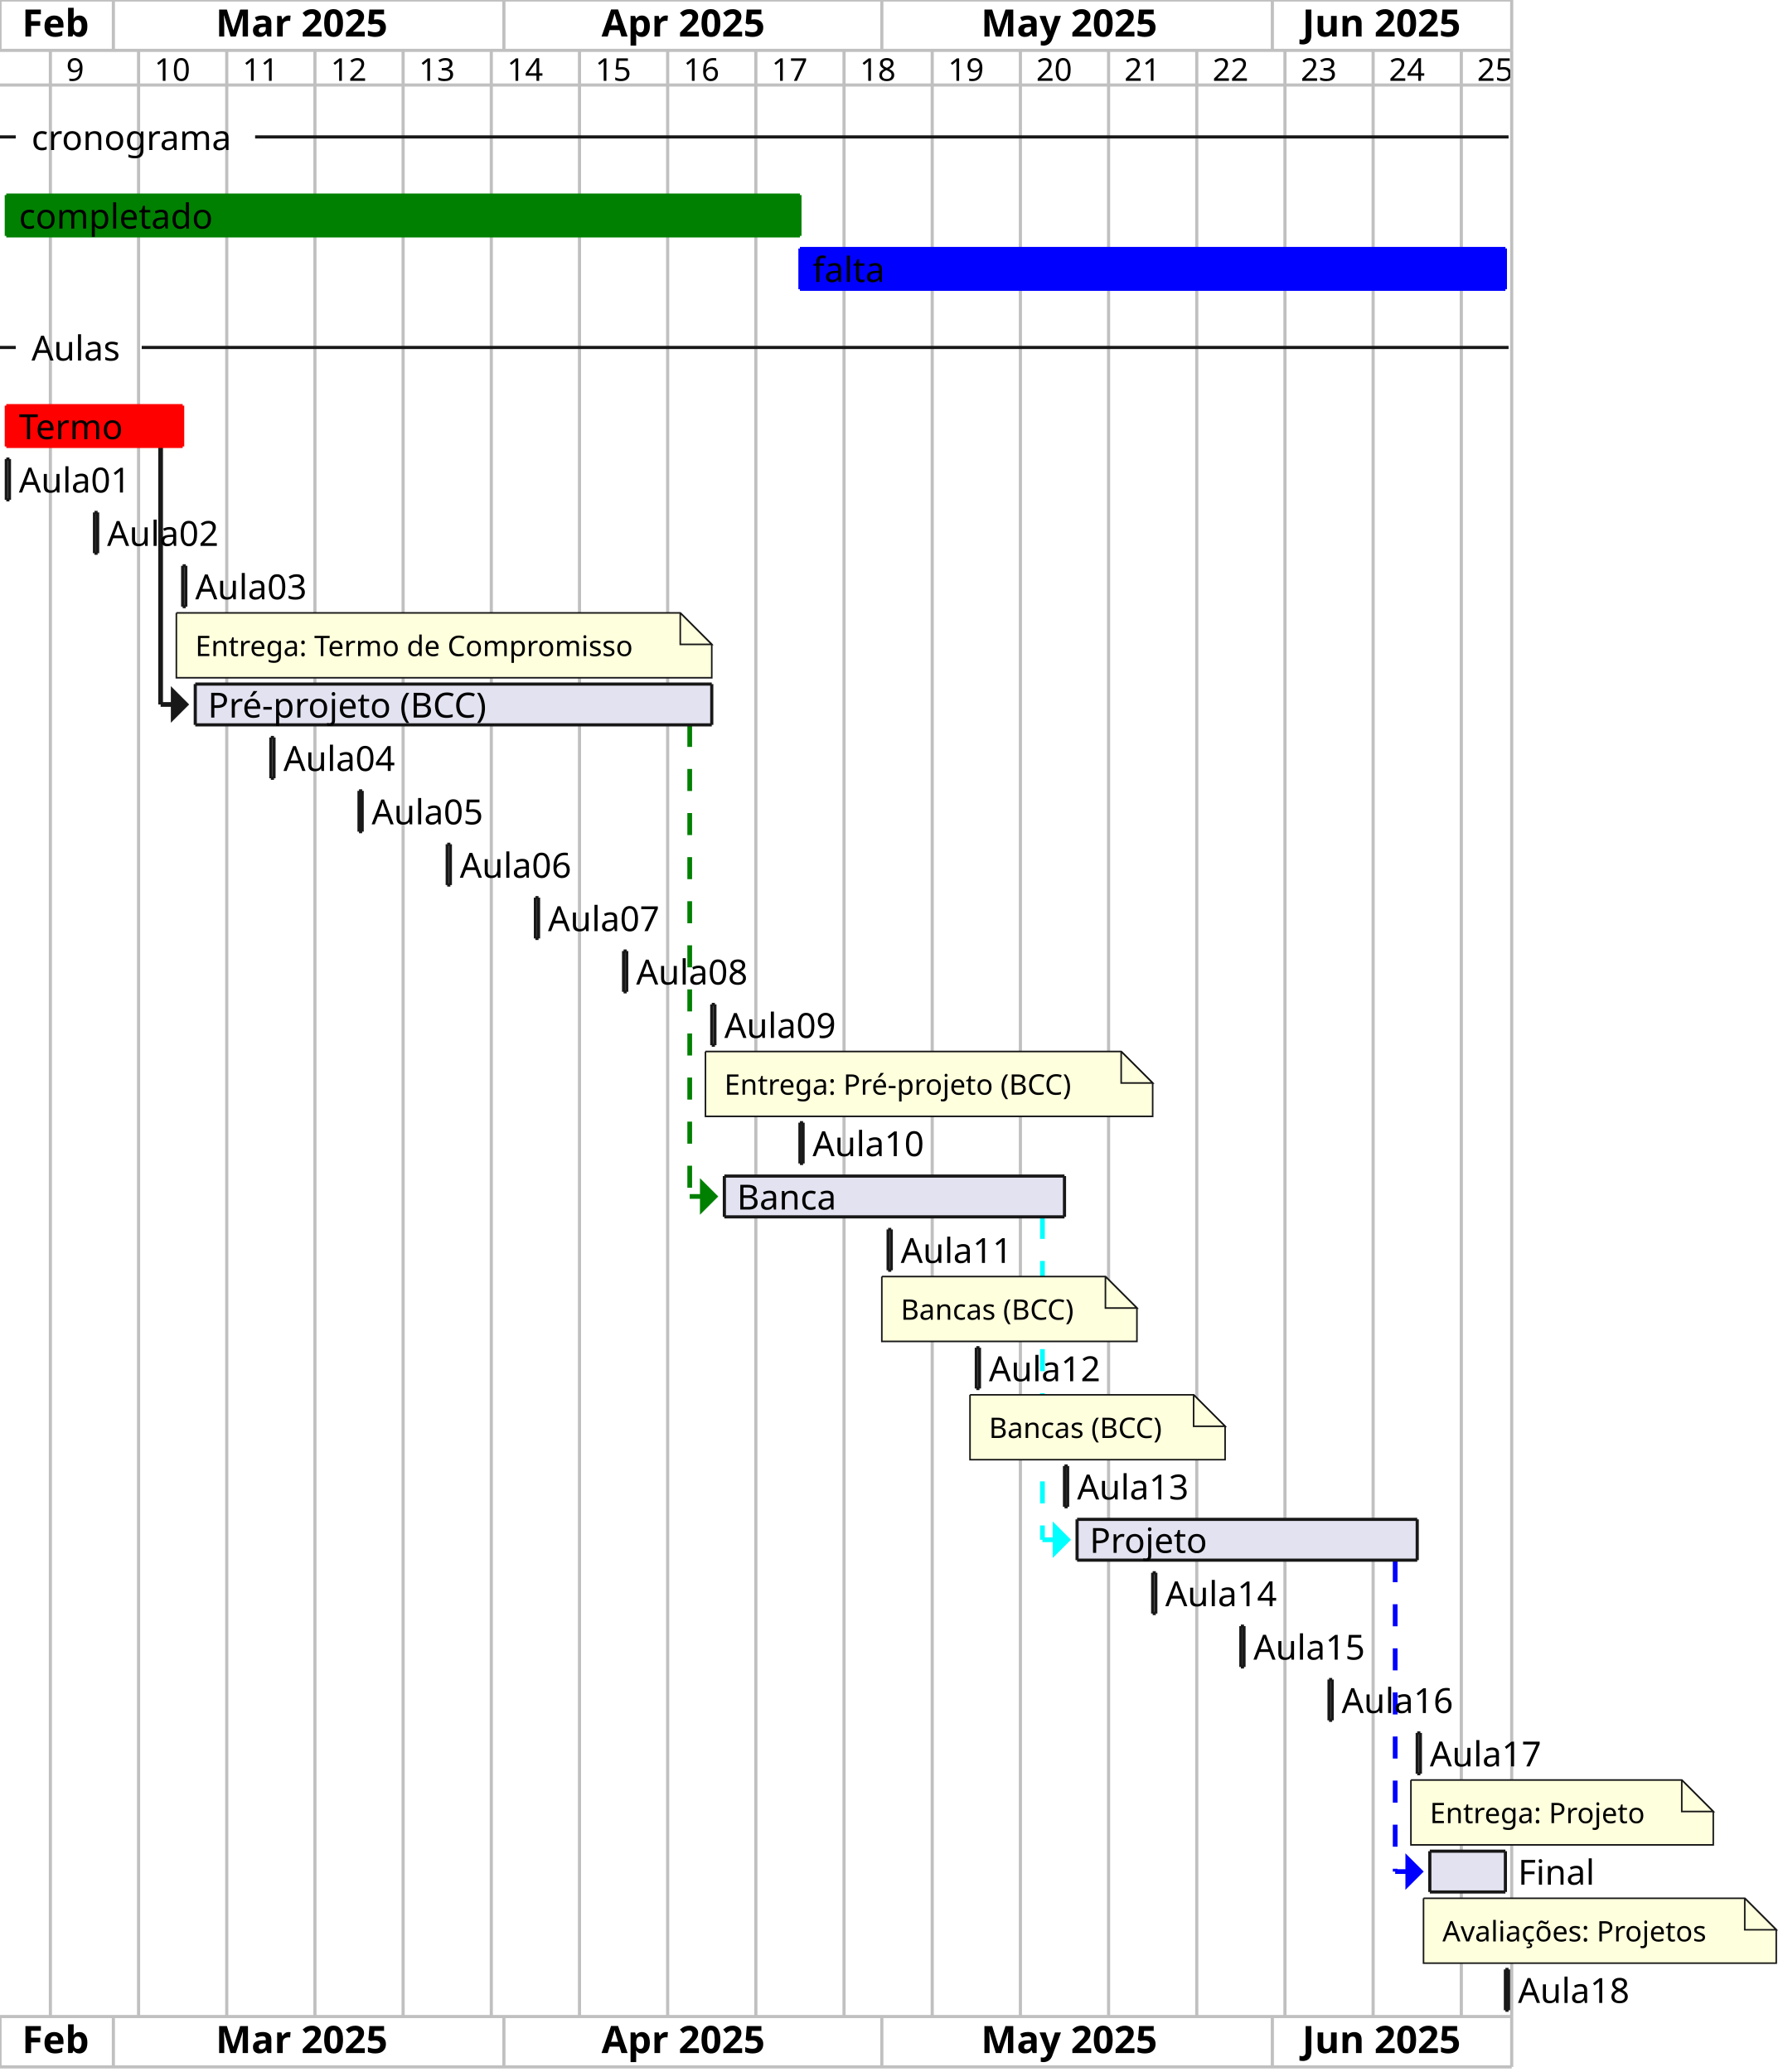
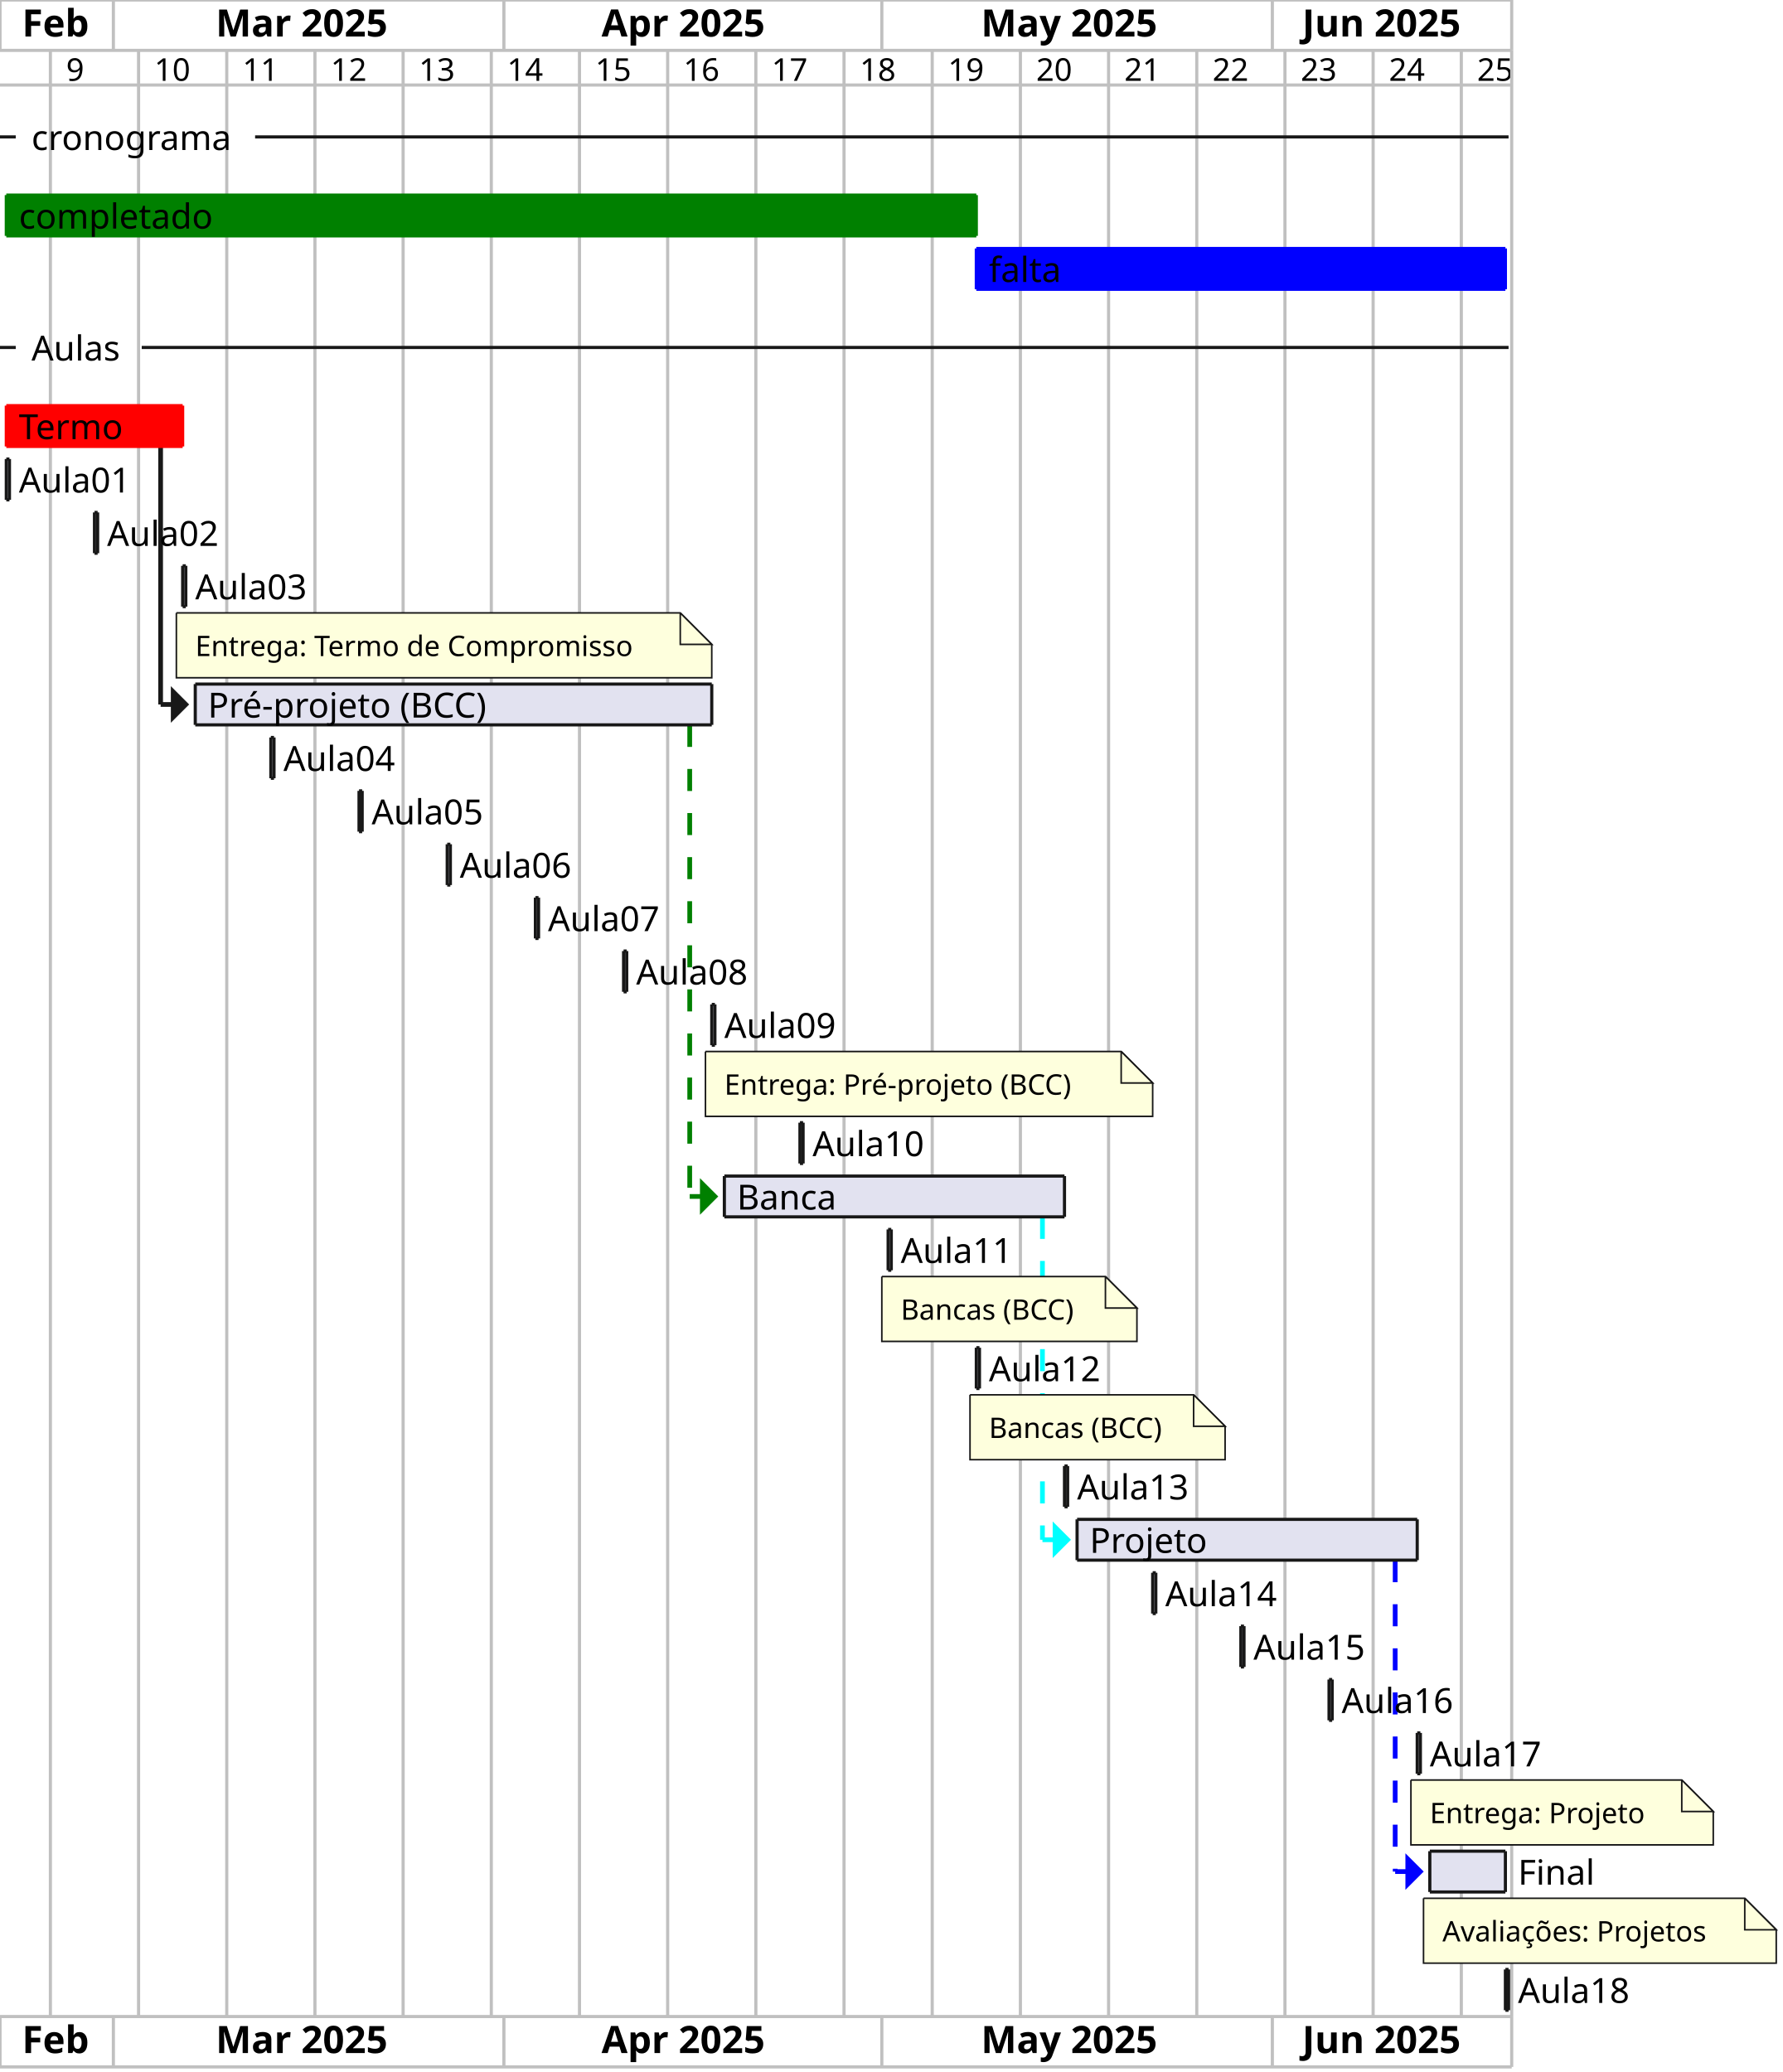
<svg xmlns="http://www.w3.org/2000/svg" contentStyleType="text/css" height="658px" preserveAspectRatio="none" style="width:566px;height:658px;background:#FFFFFF;" version="1.1" viewBox="0 0 566 658" width="566px" zoomAndPan="magnify">
  <defs />
  <g>
    <text fill="#000000" font-family="sans-serif" font-size="10" lengthAdjust="spacing" textLength="6" x="21" y="25.668">9</text>
    <text fill="#000000" font-family="sans-serif" font-size="10" lengthAdjust="spacing" textLength="12" x="49" y="25.668">10</text>
    <text fill="#000000" font-family="sans-serif" font-size="10" lengthAdjust="spacing" textLength="12" x="77" y="25.668">11</text>
    <text fill="#000000" font-family="sans-serif" font-size="10" lengthAdjust="spacing" textLength="12" x="105" y="25.668">12</text>
    <text fill="#000000" font-family="sans-serif" font-size="10" lengthAdjust="spacing" textLength="12" x="133" y="25.668">13</text>
    <text fill="#000000" font-family="sans-serif" font-size="10" lengthAdjust="spacing" textLength="12" x="161" y="25.668">14</text>
    <text fill="#000000" font-family="sans-serif" font-size="10" lengthAdjust="spacing" textLength="12" x="189" y="25.668">15</text>
    <text fill="#000000" font-family="sans-serif" font-size="10" lengthAdjust="spacing" textLength="12" x="217" y="25.668">16</text>
    <text fill="#000000" font-family="sans-serif" font-size="10" lengthAdjust="spacing" textLength="12" x="245" y="25.668">17</text>
    <text fill="#000000" font-family="sans-serif" font-size="10" lengthAdjust="spacing" textLength="12" x="273" y="25.668">18</text>
    <text fill="#000000" font-family="sans-serif" font-size="10" lengthAdjust="spacing" textLength="12" x="301" y="25.668">19</text>
    <text fill="#000000" font-family="sans-serif" font-size="10" lengthAdjust="spacing" textLength="12" x="329" y="25.668">20</text>
    <text fill="#000000" font-family="sans-serif" font-size="10" lengthAdjust="spacing" textLength="12" x="357" y="25.668">21</text>
    <text fill="#000000" font-family="sans-serif" font-size="10" lengthAdjust="spacing" textLength="12" x="385" y="25.668">22</text>
    <text fill="#000000" font-family="sans-serif" font-size="10" lengthAdjust="spacing" textLength="12" x="413" y="25.668">23</text>
    <text fill="#000000" font-family="sans-serif" font-size="10" lengthAdjust="spacing" textLength="12" x="441" y="25.668">24</text>
    <text fill="#000000" font-family="sans-serif" font-size="10" lengthAdjust="spacing" textLength="12" x="469" y="25.668">25</text>
    <line style="stroke:#C0C0C0;stroke-width:1.0;" x1="16" x2="16" y1="16" y2="640.385" />
    <line style="stroke:#C0C0C0;stroke-width:1.0;" x1="44" x2="44" y1="16" y2="640.385" />
    <line style="stroke:#C0C0C0;stroke-width:1.0;" x1="72" x2="72" y1="16" y2="640.385" />
    <line style="stroke:#C0C0C0;stroke-width:1.0;" x1="100" x2="100" y1="16" y2="640.385" />
    <line style="stroke:#C0C0C0;stroke-width:1.0;" x1="128" x2="128" y1="16" y2="640.385" />
    <line style="stroke:#C0C0C0;stroke-width:1.0;" x1="156" x2="156" y1="16" y2="640.385" />
    <line style="stroke:#C0C0C0;stroke-width:1.0;" x1="184" x2="184" y1="16" y2="640.385" />
    <line style="stroke:#C0C0C0;stroke-width:1.0;" x1="212" x2="212" y1="16" y2="640.385" />
    <line style="stroke:#C0C0C0;stroke-width:1.0;" x1="240" x2="240" y1="16" y2="640.385" />
    <line style="stroke:#C0C0C0;stroke-width:1.0;" x1="268" x2="268" y1="16" y2="640.385" />
    <line style="stroke:#C0C0C0;stroke-width:1.0;" x1="296" x2="296" y1="16" y2="640.385" />
    <line style="stroke:#C0C0C0;stroke-width:1.0;" x1="324" x2="324" y1="16" y2="640.385" />
    <line style="stroke:#C0C0C0;stroke-width:1.0;" x1="352" x2="352" y1="16" y2="640.385" />
    <line style="stroke:#C0C0C0;stroke-width:1.0;" x1="380" x2="380" y1="16" y2="640.385" />
    <line style="stroke:#C0C0C0;stroke-width:1.0;" x1="408" x2="408" y1="16" y2="640.385" />
    <line style="stroke:#C0C0C0;stroke-width:1.0;" x1="436" x2="436" y1="16" y2="640.385" />
    <line style="stroke:#C0C0C0;stroke-width:1.0;" x1="464" x2="464" y1="16" y2="640.385" />
    <line style="stroke:#C0C0C0;stroke-width:1.0;" x1="480" x2="480" y1="16" y2="640.385" />
    <line style="stroke:#C0C0C0;stroke-width:1.0;" x1="0" x2="0" y1="0" y2="16" />
    <line style="stroke:#C0C0C0;stroke-width:1.0;" x1="36" x2="36" y1="0" y2="16" />
    <text fill="#000000" font-family="sans-serif" font-size="12" font-weight="bold" lengthAdjust="spacing" textLength="22" x="7" y="11.602">Feb</text>
    <line style="stroke:#C0C0C0;stroke-width:1.0;" x1="160" x2="160" y1="0" y2="16" />
    <text fill="#000000" font-family="sans-serif" font-size="12" font-weight="bold" lengthAdjust="spacing" textLength="59" x="68.5" y="11.602">Mar 2025</text>
    <line style="stroke:#C0C0C0;stroke-width:1.0;" x1="280" x2="280" y1="0" y2="16" />
    <text fill="#000000" font-family="sans-serif" font-size="12" font-weight="bold" lengthAdjust="spacing" textLength="58" x="191" y="11.602">Apr 2025</text>
    <line style="stroke:#C0C0C0;stroke-width:1.0;" x1="404" x2="404" y1="0" y2="16" />
    <text fill="#000000" font-family="sans-serif" font-size="12" font-weight="bold" lengthAdjust="spacing" textLength="61" x="311.5" y="11.602">May 2025</text>
    <line style="stroke:#C0C0C0;stroke-width:1.0;" x1="480" x2="480" y1="0" y2="16" />
    <text fill="#000000" font-family="sans-serif" font-size="12" font-weight="bold" lengthAdjust="spacing" textLength="57" x="413.5" y="11.602">Jun 2025</text>
    <line style="stroke:#C0C0C0;stroke-width:1.0;" x1="0" x2="480" y1="0" y2="0" />
    <line style="stroke:#C0C0C0;stroke-width:1.0;" x1="0" x2="480" y1="16" y2="16" />
    <line style="stroke:#C0C0C0;stroke-width:1.0;" x1="0" x2="480" y1="27" y2="27" />
    <line style="stroke:#181818;stroke-width:1.5;" x1="51" x2="51" y1="141.775" y2="223.718" />
    <line style="stroke:#181818;stroke-width:1.5;" x1="51" x2="59" y1="223.718" y2="223.718" />
    <polygon fill="#181818" points="55,219.718,55,223.718,55,227.718,59,223.718" style="stroke:#181818;stroke-width:1.5;" />
    <line style="stroke:#008000;stroke-width:1.5;stroke-dasharray:7.0,7.0;" x1="219" x2="219" y1="230.195" y2="379.958" />
    <line style="stroke:#008000;stroke-width:1.5;stroke-dasharray:7.0,7.0;" x1="219" x2="227" y1="379.958" y2="379.958" />
    <polygon fill="#008000" points="223,375.958,223,379.958,223,383.958,227,379.958" style="stroke:#008000;stroke-width:1.5;" />
    <line style="stroke:#00FFFF;stroke-width:1.5;stroke-dasharray:7.0,7.0;" x1="331" x2="331" y1="386.435" y2="488.978" />
    <line style="stroke:#00FFFF;stroke-width:1.5;stroke-dasharray:7.0,7.0;" x1="331" x2="339" y1="488.978" y2="488.978" />
    <polygon fill="#00FFFF" points="335,484.978,335,488.978,335,492.978,339,488.978" style="stroke:#00FFFF;stroke-width:1.5;" />
    <line style="stroke:#0000FF;stroke-width:1.5;stroke-dasharray:7.0,7.0;" x1="443" x2="443" y1="495.455" y2="594.352" />
    <line style="stroke:#0000FF;stroke-width:1.5;stroke-dasharray:7.0,7.0;" x1="443" x2="451" y1="594.352" y2="594.352" />
    <polygon fill="#0000FF" points="447,590.352,447,594.352,447,598.352,451,594.352" style="stroke:#0000FF;stroke-width:1.5;" />
    <line style="stroke:#181818;stroke-width:1.0;" x1="0" x2="5" y1="43.477" y2="43.477" />
    <line style="stroke:#181818;stroke-width:1.0;" x1="81" x2="479" y1="43.477" y2="43.477" />
-     <rect fill="#008000" height="12.955" style="stroke:none;stroke-width:1.0;" width="252" x="2" y="61.955" />
-     <line style="stroke:#008000;stroke-width:1.0;" x1="2" x2="254" y1="61.955" y2="61.955" />
-     <line style="stroke:#008000;stroke-width:1.0;" x1="2" x2="254" y1="74.91" y2="74.91" />
+     <rect fill="#008000" height="12.955" style="stroke:none;stroke-width:1.0;" width="308" x="2" y="61.955" />
+     <line style="stroke:#008000;stroke-width:1.0;" x1="2" x2="310" y1="61.955" y2="61.955" />
+     <line style="stroke:#008000;stroke-width:1.0;" x1="2" x2="310" y1="74.91" y2="74.91" />
    <line style="stroke:#008000;stroke-width:1.0;" x1="2" x2="2" y1="61.955" y2="74.91" />
-     <line style="stroke:#008000;stroke-width:1.0;" x1="254" x2="254" y1="61.955" y2="74.91" />
-     <rect fill="#0000FF" height="12.955" style="stroke:none;stroke-width:1.0;" width="224" x="254" y="78.91" />
-     <line style="stroke:#0000FF;stroke-width:1.0;" x1="254" x2="478" y1="78.91" y2="78.91" />
-     <line style="stroke:#0000FF;stroke-width:1.0;" x1="254" x2="478" y1="91.865" y2="91.865" />
-     <line style="stroke:#0000FF;stroke-width:1.0;" x1="254" x2="254" y1="78.91" y2="91.865" />
+     <line style="stroke:#008000;stroke-width:1.0;" x1="310" x2="310" y1="61.955" y2="74.91" />
+     <rect fill="#0000FF" height="12.955" style="stroke:none;stroke-width:1.0;" width="168" x="310" y="78.91" />
+     <line style="stroke:#0000FF;stroke-width:1.0;" x1="310" x2="478" y1="78.91" y2="78.91" />
+     <line style="stroke:#0000FF;stroke-width:1.0;" x1="310" x2="478" y1="91.865" y2="91.865" />
+     <line style="stroke:#0000FF;stroke-width:1.0;" x1="310" x2="310" y1="78.91" y2="91.865" />
    <line style="stroke:#0000FF;stroke-width:1.0;" x1="478" x2="478" y1="78.91" y2="91.865" />
    <line style="stroke:#181818;stroke-width:1.0;" x1="0" x2="5" y1="110.343" y2="110.343" />
    <line style="stroke:#181818;stroke-width:1.0;" x1="45" x2="479" y1="110.343" y2="110.343" />
    <rect fill="#FF0000" height="12.955" style="stroke:none;stroke-width:1.0;" width="56" x="2" y="128.82" />
    <line style="stroke:#FF0000;stroke-width:1.0;" x1="2" x2="58" y1="128.82" y2="128.82" />
    <line style="stroke:#FF0000;stroke-width:1.0;" x1="2" x2="58" y1="141.775" y2="141.775" />
    <line style="stroke:#FF0000;stroke-width:1.0;" x1="2" x2="2" y1="128.82" y2="141.775" />
    <line style="stroke:#FF0000;stroke-width:1.0;" x1="58" x2="58" y1="128.82" y2="141.775" />
    <rect fill="#E2E2F0" height="12.955" style="stroke:none;stroke-width:1.0;" width="1" x="2" y="145.775" />
    <line style="stroke:#181818;stroke-width:1.0;" x1="2" x2="3" y1="145.775" y2="145.775" />
    <line style="stroke:#181818;stroke-width:1.0;" x1="2" x2="3" y1="158.731" y2="158.731" />
    <line style="stroke:#181818;stroke-width:1.0;" x1="2" x2="2" y1="145.775" y2="158.731" />
    <line style="stroke:#181818;stroke-width:1.0;" x1="3" x2="3" y1="145.775" y2="158.731" />
    <rect fill="#E2E2F0" height="12.955" style="stroke:none;stroke-width:1.0;" width="1" x="30" y="162.731" />
    <line style="stroke:#181818;stroke-width:1.0;" x1="30" x2="31" y1="162.731" y2="162.731" />
    <line style="stroke:#181818;stroke-width:1.0;" x1="30" x2="31" y1="175.685" y2="175.685" />
    <line style="stroke:#181818;stroke-width:1.0;" x1="30" x2="30" y1="162.731" y2="175.685" />
    <line style="stroke:#181818;stroke-width:1.0;" x1="31" x2="31" y1="162.731" y2="175.685" />
    <path d="M56,194.641 L56,215.24 L226,215.24 L226,204.641 L216,194.641 L56,194.641 " fill="#FEFFDD" style="stroke:#181818;stroke-width:0.5;" />
    <path d="M216,194.641 L216,204.641 L226,204.641 L216,194.641 " fill="#FEFFDD" style="stroke:#181818;stroke-width:0.5;" />
    <text fill="#000000" font-family="sans-serif" font-size="9" lengthAdjust="spacing" textLength="149" x="62" y="208.342">Entrega: Termo de Compromisso</text>
    <rect fill="#E2E2F0" height="12.955" style="stroke:none;stroke-width:1.0;" width="1" x="58" y="179.685" />
    <line style="stroke:#181818;stroke-width:1.0;" x1="58" x2="59" y1="179.685" y2="179.685" />
    <line style="stroke:#181818;stroke-width:1.0;" x1="58" x2="59" y1="192.641" y2="192.641" />
    <line style="stroke:#181818;stroke-width:1.0;" x1="58" x2="58" y1="179.685" y2="192.641" />
    <line style="stroke:#181818;stroke-width:1.0;" x1="59" x2="59" y1="179.685" y2="192.641" />
    <rect fill="#E2E2F0" height="12.955" style="stroke:none;stroke-width:1.0;" width="164" x="62" y="217.24" />
    <line style="stroke:#181818;stroke-width:1.0;" x1="62" x2="226" y1="217.24" y2="217.24" />
    <line style="stroke:#181818;stroke-width:1.0;" x1="62" x2="226" y1="230.195" y2="230.195" />
    <line style="stroke:#181818;stroke-width:1.0;" x1="62" x2="62" y1="217.24" y2="230.195" />
    <line style="stroke:#181818;stroke-width:1.0;" x1="226" x2="226" y1="217.24" y2="230.195" />
    <rect fill="#E2E2F0" height="12.955" style="stroke:none;stroke-width:1.0;" width="1" x="86" y="234.195" />
    <line style="stroke:#181818;stroke-width:1.0;" x1="86" x2="87" y1="234.195" y2="234.195" />
    <line style="stroke:#181818;stroke-width:1.0;" x1="86" x2="87" y1="247.15" y2="247.15" />
    <line style="stroke:#181818;stroke-width:1.0;" x1="86" x2="86" y1="234.195" y2="247.15" />
    <line style="stroke:#181818;stroke-width:1.0;" x1="87" x2="87" y1="234.195" y2="247.15" />
    <rect fill="#E2E2F0" height="12.955" style="stroke:none;stroke-width:1.0;" width="1" x="114" y="251.15" />
    <line style="stroke:#181818;stroke-width:1.0;" x1="114" x2="115" y1="251.15" y2="251.15" />
    <line style="stroke:#181818;stroke-width:1.0;" x1="114" x2="115" y1="264.106" y2="264.106" />
    <line style="stroke:#181818;stroke-width:1.0;" x1="114" x2="114" y1="251.15" y2="264.106" />
    <line style="stroke:#181818;stroke-width:1.0;" x1="115" x2="115" y1="251.15" y2="264.106" />
    <rect fill="#E2E2F0" height="12.955" style="stroke:none;stroke-width:1.0;" width="1" x="142" y="268.106" />
    <line style="stroke:#181818;stroke-width:1.0;" x1="142" x2="143" y1="268.106" y2="268.106" />
    <line style="stroke:#181818;stroke-width:1.0;" x1="142" x2="143" y1="281.06" y2="281.06" />
    <line style="stroke:#181818;stroke-width:1.0;" x1="142" x2="142" y1="268.106" y2="281.06" />
    <line style="stroke:#181818;stroke-width:1.0;" x1="143" x2="143" y1="268.106" y2="281.06" />
    <rect fill="#E2E2F0" height="12.955" style="stroke:none;stroke-width:1.0;" width="1" x="170" y="285.06" />
    <line style="stroke:#181818;stroke-width:1.0;" x1="170" x2="171" y1="285.06" y2="285.06" />
    <line style="stroke:#181818;stroke-width:1.0;" x1="170" x2="171" y1="298.016" y2="298.016" />
    <line style="stroke:#181818;stroke-width:1.0;" x1="170" x2="170" y1="285.06" y2="298.016" />
    <line style="stroke:#181818;stroke-width:1.0;" x1="171" x2="171" y1="285.06" y2="298.016" />
    <rect fill="#E2E2F0" height="12.955" style="stroke:none;stroke-width:1.0;" width="1" x="198" y="302.016" />
    <line style="stroke:#181818;stroke-width:1.0;" x1="198" x2="199" y1="302.016" y2="302.016" />
    <line style="stroke:#181818;stroke-width:1.0;" x1="198" x2="199" y1="314.971" y2="314.971" />
    <line style="stroke:#181818;stroke-width:1.0;" x1="198" x2="198" y1="302.016" y2="314.971" />
    <line style="stroke:#181818;stroke-width:1.0;" x1="199" x2="199" y1="302.016" y2="314.971" />
    <path d="M224,333.926 L224,354.525 L366,354.525 L366,343.926 L356,333.926 L224,333.926 " fill="#FEFFDD" style="stroke:#181818;stroke-width:0.5;" />
    <path d="M356,333.926 L356,343.926 L366,343.926 L356,333.926 " fill="#FEFFDD" style="stroke:#181818;stroke-width:0.5;" />
    <text fill="#000000" font-family="sans-serif" font-size="9" lengthAdjust="spacing" textLength="118" x="230" y="347.627">Entrega: Pré-projeto (BCC)</text>
    <rect fill="#E2E2F0" height="12.955" style="stroke:none;stroke-width:1.0;" width="1" x="226" y="318.971" />
    <line style="stroke:#181818;stroke-width:1.0;" x1="226" x2="227" y1="318.971" y2="318.971" />
    <line style="stroke:#181818;stroke-width:1.0;" x1="226" x2="227" y1="331.926" y2="331.926" />
    <line style="stroke:#181818;stroke-width:1.0;" x1="226" x2="226" y1="318.971" y2="331.926" />
    <line style="stroke:#181818;stroke-width:1.0;" x1="227" x2="227" y1="318.971" y2="331.926" />
    <rect fill="#E2E2F0" height="12.955" style="stroke:none;stroke-width:1.0;" width="1" x="254" y="356.525" />
    <line style="stroke:#181818;stroke-width:1.0;" x1="254" x2="255" y1="356.525" y2="356.525" />
    <line style="stroke:#181818;stroke-width:1.0;" x1="254" x2="255" y1="369.481" y2="369.481" />
    <line style="stroke:#181818;stroke-width:1.0;" x1="254" x2="254" y1="356.525" y2="369.481" />
    <line style="stroke:#181818;stroke-width:1.0;" x1="255" x2="255" y1="356.525" y2="369.481" />
    <rect fill="#E2E2F0" height="12.955" style="stroke:none;stroke-width:1.0;" width="108" x="230" y="373.481" />
    <line style="stroke:#181818;stroke-width:1.0;" x1="230" x2="338" y1="373.481" y2="373.481" />
    <line style="stroke:#181818;stroke-width:1.0;" x1="230" x2="338" y1="386.435" y2="386.435" />
    <line style="stroke:#181818;stroke-width:1.0;" x1="230" x2="230" y1="373.481" y2="386.435" />
    <line style="stroke:#181818;stroke-width:1.0;" x1="338" x2="338" y1="373.481" y2="386.435" />
    <path d="M280,405.391 L280,425.99 L361,425.99 L361,415.391 L351,405.391 L280,405.391 " fill="#FEFFDD" style="stroke:#181818;stroke-width:0.5;" />
    <path d="M351,405.391 L351,415.391 L361,415.391 L351,405.391 " fill="#FEFFDD" style="stroke:#181818;stroke-width:0.5;" />
    <text fill="#000000" font-family="sans-serif" font-size="9" lengthAdjust="spacing" textLength="57" x="286" y="419.092">Bancas (BCC)</text>
    <rect fill="#E2E2F0" height="12.955" style="stroke:none;stroke-width:1.0;" width="1" x="282" y="390.435" />
    <line style="stroke:#181818;stroke-width:1.0;" x1="282" x2="283" y1="390.435" y2="390.435" />
    <line style="stroke:#181818;stroke-width:1.0;" x1="282" x2="283" y1="403.391" y2="403.391" />
    <line style="stroke:#181818;stroke-width:1.0;" x1="282" x2="282" y1="390.435" y2="403.391" />
    <line style="stroke:#181818;stroke-width:1.0;" x1="283" x2="283" y1="390.435" y2="403.391" />
    <path d="M308,442.945 L308,463.545 L389,463.545 L389,452.945 L379,442.945 L308,442.945 " fill="#FEFFDD" style="stroke:#181818;stroke-width:0.5;" />
    <path d="M379,442.945 L379,452.945 L389,452.945 L379,442.945 " fill="#FEFFDD" style="stroke:#181818;stroke-width:0.5;" />
    <text fill="#000000" font-family="sans-serif" font-size="9" lengthAdjust="spacing" textLength="57" x="314" y="456.647">Bancas (BCC)</text>
    <rect fill="#E2E2F0" height="12.955" style="stroke:none;stroke-width:1.0;" width="1" x="310" y="427.99" />
    <line style="stroke:#181818;stroke-width:1.0;" x1="310" x2="311" y1="427.99" y2="427.99" />
    <line style="stroke:#181818;stroke-width:1.0;" x1="310" x2="311" y1="440.945" y2="440.945" />
    <line style="stroke:#181818;stroke-width:1.0;" x1="310" x2="310" y1="427.99" y2="440.945" />
    <line style="stroke:#181818;stroke-width:1.0;" x1="311" x2="311" y1="427.99" y2="440.945" />
    <rect fill="#E2E2F0" height="12.955" style="stroke:none;stroke-width:1.0;" width="1" x="338" y="465.545" />
    <line style="stroke:#181818;stroke-width:1.0;" x1="338" x2="339" y1="465.545" y2="465.545" />
    <line style="stroke:#181818;stroke-width:1.0;" x1="338" x2="339" y1="478.5" y2="478.5" />
    <line style="stroke:#181818;stroke-width:1.0;" x1="338" x2="338" y1="465.545" y2="478.5" />
    <line style="stroke:#181818;stroke-width:1.0;" x1="339" x2="339" y1="465.545" y2="478.5" />
    <rect fill="#E2E2F0" height="12.955" style="stroke:none;stroke-width:1.0;" width="108" x="342" y="482.5" />
    <line style="stroke:#181818;stroke-width:1.0;" x1="342" x2="450" y1="482.5" y2="482.5" />
    <line style="stroke:#181818;stroke-width:1.0;" x1="342" x2="450" y1="495.455" y2="495.455" />
    <line style="stroke:#181818;stroke-width:1.0;" x1="342" x2="342" y1="482.5" y2="495.455" />
    <line style="stroke:#181818;stroke-width:1.0;" x1="450" x2="450" y1="482.5" y2="495.455" />
    <rect fill="#E2E2F0" height="12.955" style="stroke:none;stroke-width:1.0;" width="1" x="366" y="499.455" />
    <line style="stroke:#181818;stroke-width:1.0;" x1="366" x2="367" y1="499.455" y2="499.455" />
    <line style="stroke:#181818;stroke-width:1.0;" x1="366" x2="367" y1="512.41" y2="512.41" />
    <line style="stroke:#181818;stroke-width:1.0;" x1="366" x2="366" y1="499.455" y2="512.41" />
    <line style="stroke:#181818;stroke-width:1.0;" x1="367" x2="367" y1="499.455" y2="512.41" />
    <rect fill="#E2E2F0" height="12.955" style="stroke:none;stroke-width:1.0;" width="1" x="394" y="516.41" />
    <line style="stroke:#181818;stroke-width:1.0;" x1="394" x2="395" y1="516.41" y2="516.41" />
    <line style="stroke:#181818;stroke-width:1.0;" x1="394" x2="395" y1="529.365" y2="529.365" />
    <line style="stroke:#181818;stroke-width:1.0;" x1="394" x2="394" y1="516.41" y2="529.365" />
    <line style="stroke:#181818;stroke-width:1.0;" x1="395" x2="395" y1="516.41" y2="529.365" />
    <rect fill="#E2E2F0" height="12.955" style="stroke:none;stroke-width:1.0;" width="1" x="422" y="533.365" />
    <line style="stroke:#181818;stroke-width:1.0;" x1="422" x2="423" y1="533.365" y2="533.365" />
    <line style="stroke:#181818;stroke-width:1.0;" x1="422" x2="423" y1="546.32" y2="546.32" />
    <line style="stroke:#181818;stroke-width:1.0;" x1="422" x2="422" y1="533.365" y2="546.32" />
    <line style="stroke:#181818;stroke-width:1.0;" x1="423" x2="423" y1="533.365" y2="546.32" />
    <path d="M448,565.275 L448,585.875 L544,585.875 L544,575.275 L534,565.275 L448,565.275 " fill="#FEFFDD" style="stroke:#181818;stroke-width:0.5;" />
    <path d="M534,565.275 L534,575.275 L544,575.275 L534,565.275 " fill="#FEFFDD" style="stroke:#181818;stroke-width:0.5;" />
    <text fill="#000000" font-family="sans-serif" font-size="9" lengthAdjust="spacing" textLength="72" x="454" y="578.977">Entrega: Projeto</text>
    <rect fill="#E2E2F0" height="12.955" style="stroke:none;stroke-width:1.0;" width="1" x="450" y="550.32" />
    <line style="stroke:#181818;stroke-width:1.0;" x1="450" x2="451" y1="550.32" y2="550.32" />
    <line style="stroke:#181818;stroke-width:1.0;" x1="450" x2="451" y1="563.275" y2="563.275" />
    <line style="stroke:#181818;stroke-width:1.0;" x1="450" x2="450" y1="550.32" y2="563.275" />
    <line style="stroke:#181818;stroke-width:1.0;" x1="451" x2="451" y1="550.32" y2="563.275" />
    <path d="M452,602.83 L452,623.43 L564,623.43 L564,612.83 L554,602.83 L452,602.83 " fill="#FEFFDD" style="stroke:#181818;stroke-width:0.5;" />
    <path d="M554,602.83 L554,612.83 L564,612.83 L554,602.83 " fill="#FEFFDD" style="stroke:#181818;stroke-width:0.5;" />
    <text fill="#000000" font-family="sans-serif" font-size="9" lengthAdjust="spacing" textLength="91" x="458" y="616.531">Avaliações: Projetos</text>
    <rect fill="#E2E2F0" height="12.955" style="stroke:none;stroke-width:1.0;" width="24" x="454" y="587.875" />
    <line style="stroke:#181818;stroke-width:1.0;" x1="454" x2="478" y1="587.875" y2="587.875" />
    <line style="stroke:#181818;stroke-width:1.0;" x1="454" x2="478" y1="600.83" y2="600.83" />
    <line style="stroke:#181818;stroke-width:1.0;" x1="454" x2="454" y1="587.875" y2="600.83" />
    <line style="stroke:#181818;stroke-width:1.0;" x1="478" x2="478" y1="587.875" y2="600.83" />
    <rect fill="#E2E2F0" height="12.955" style="stroke:none;stroke-width:1.0;" width="1" x="478" y="625.43" />
    <line style="stroke:#181818;stroke-width:1.0;" x1="478" x2="479" y1="625.43" y2="625.43" />
    <line style="stroke:#181818;stroke-width:1.0;" x1="478" x2="479" y1="638.385" y2="638.385" />
    <line style="stroke:#181818;stroke-width:1.0;" x1="478" x2="478" y1="625.43" y2="638.385" />
    <line style="stroke:#181818;stroke-width:1.0;" x1="479" x2="479" y1="625.43" y2="638.385" />
    <text fill="#000000" font-family="sans-serif" font-size="11" lengthAdjust="spacing" textLength="66" x="10" y="47.635">cronograma</text>
    <text fill="#000000" font-family="sans-serif" font-size="11" lengthAdjust="spacing" textLength="63" x="6" y="72.59">completado</text>
-     <text fill="#000000" font-family="sans-serif" font-size="11" lengthAdjust="spacing" textLength="23" x="258" y="89.545">falta</text>
+     <text fill="#000000" font-family="sans-serif" font-size="11" lengthAdjust="spacing" textLength="23" x="314" y="89.545">falta</text>
    <text fill="#000000" font-family="sans-serif" font-size="11" lengthAdjust="spacing" textLength="30" x="10" y="114.5">Aulas</text>
    <text fill="#000000" font-family="sans-serif" font-size="11" lengthAdjust="spacing" textLength="35" x="6" y="139.455">Termo</text>
    <text fill="#000000" font-family="sans-serif" font-size="11" lengthAdjust="spacing" textLength="38" x="6" y="156.41">Aula01</text>
    <text fill="#000000" font-family="sans-serif" font-size="11" lengthAdjust="spacing" textLength="38" x="34" y="173.365">Aula02</text>
    <text fill="#000000" font-family="sans-serif" font-size="11" lengthAdjust="spacing" textLength="38" x="62" y="190.32">Aula03</text>
    <text fill="#000000" font-family="sans-serif" font-size="11" lengthAdjust="spacing" textLength="95" x="66" y="227.875">Pré-projeto (BCC)</text>
    <text fill="#000000" font-family="sans-serif" font-size="11" lengthAdjust="spacing" textLength="38" x="90" y="244.83">Aula04</text>
    <text fill="#000000" font-family="sans-serif" font-size="11" lengthAdjust="spacing" textLength="38" x="118" y="261.785">Aula05</text>
    <text fill="#000000" font-family="sans-serif" font-size="11" lengthAdjust="spacing" textLength="38" x="146" y="278.74">Aula06</text>
    <text fill="#000000" font-family="sans-serif" font-size="11" lengthAdjust="spacing" textLength="38" x="174" y="295.695">Aula07</text>
    <text fill="#000000" font-family="sans-serif" font-size="11" lengthAdjust="spacing" textLength="38" x="202" y="312.65">Aula08</text>
    <text fill="#000000" font-family="sans-serif" font-size="11" lengthAdjust="spacing" textLength="38" x="230" y="329.606">Aula09</text>
    <text fill="#000000" font-family="sans-serif" font-size="11" lengthAdjust="spacing" textLength="38" x="258" y="367.16">Aula10</text>
    <text fill="#000000" font-family="sans-serif" font-size="11" lengthAdjust="spacing" textLength="31" x="234" y="384.115">Banca</text>
    <text fill="#000000" font-family="sans-serif" font-size="11" lengthAdjust="spacing" textLength="38" x="286" y="401.07">Aula11</text>
    <text fill="#000000" font-family="sans-serif" font-size="11" lengthAdjust="spacing" textLength="38" x="314" y="438.625">Aula12</text>
    <text fill="#000000" font-family="sans-serif" font-size="11" lengthAdjust="spacing" textLength="38" x="342" y="476.18">Aula13</text>
    <text fill="#000000" font-family="sans-serif" font-size="11" lengthAdjust="spacing" textLength="38" x="346" y="493.135">Projeto</text>
    <text fill="#000000" font-family="sans-serif" font-size="11" lengthAdjust="spacing" textLength="38" x="370" y="510.09">Aula14</text>
    <text fill="#000000" font-family="sans-serif" font-size="11" lengthAdjust="spacing" textLength="38" x="398" y="527.045">Aula15</text>
    <text fill="#000000" font-family="sans-serif" font-size="11" lengthAdjust="spacing" textLength="38" x="426" y="544">Aula16</text>
    <text fill="#000000" font-family="sans-serif" font-size="11" lengthAdjust="spacing" textLength="38" x="454" y="560.955">Aula17</text>
    <text fill="#000000" font-family="sans-serif" font-size="11" lengthAdjust="spacing" textLength="25" x="482" y="598.51">Final</text>
    <text fill="#000000" font-family="sans-serif" font-size="11" lengthAdjust="spacing" textLength="38" x="482" y="636.064">Aula18</text>
    <line style="stroke:#C0C0C0;stroke-width:1.0;" x1="0" x2="480" y1="640.385" y2="640.385" />
    <line style="stroke:#C0C0C0;stroke-width:1.0;" x1="0" x2="0" y1="640.385" y2="656.385" />
    <line style="stroke:#C0C0C0;stroke-width:1.0;" x1="36" x2="36" y1="640.385" y2="656.385" />
    <text fill="#000000" font-family="sans-serif" font-size="12" font-weight="bold" lengthAdjust="spacing" textLength="22" x="7" y="651.986">Feb</text>
    <line style="stroke:#C0C0C0;stroke-width:1.0;" x1="160" x2="160" y1="640.385" y2="656.385" />
    <text fill="#000000" font-family="sans-serif" font-size="12" font-weight="bold" lengthAdjust="spacing" textLength="59" x="68.5" y="651.986">Mar 2025</text>
    <line style="stroke:#C0C0C0;stroke-width:1.0;" x1="280" x2="280" y1="640.385" y2="656.385" />
    <text fill="#000000" font-family="sans-serif" font-size="12" font-weight="bold" lengthAdjust="spacing" textLength="58" x="191" y="651.986">Apr 2025</text>
    <line style="stroke:#C0C0C0;stroke-width:1.0;" x1="404" x2="404" y1="640.385" y2="656.385" />
    <text fill="#000000" font-family="sans-serif" font-size="12" font-weight="bold" lengthAdjust="spacing" textLength="61" x="311.5" y="651.986">May 2025</text>
    <line style="stroke:#C0C0C0;stroke-width:1.0;" x1="480" x2="480" y1="640.385" y2="656.385" />
    <text fill="#000000" font-family="sans-serif" font-size="12" font-weight="bold" lengthAdjust="spacing" textLength="57" x="413.5" y="651.986">Jun 2025</text>
    <line style="stroke:#C0C0C0;stroke-width:1.0;" x1="0" x2="480" y1="656.385" y2="656.385" />
  </g>
</svg>
